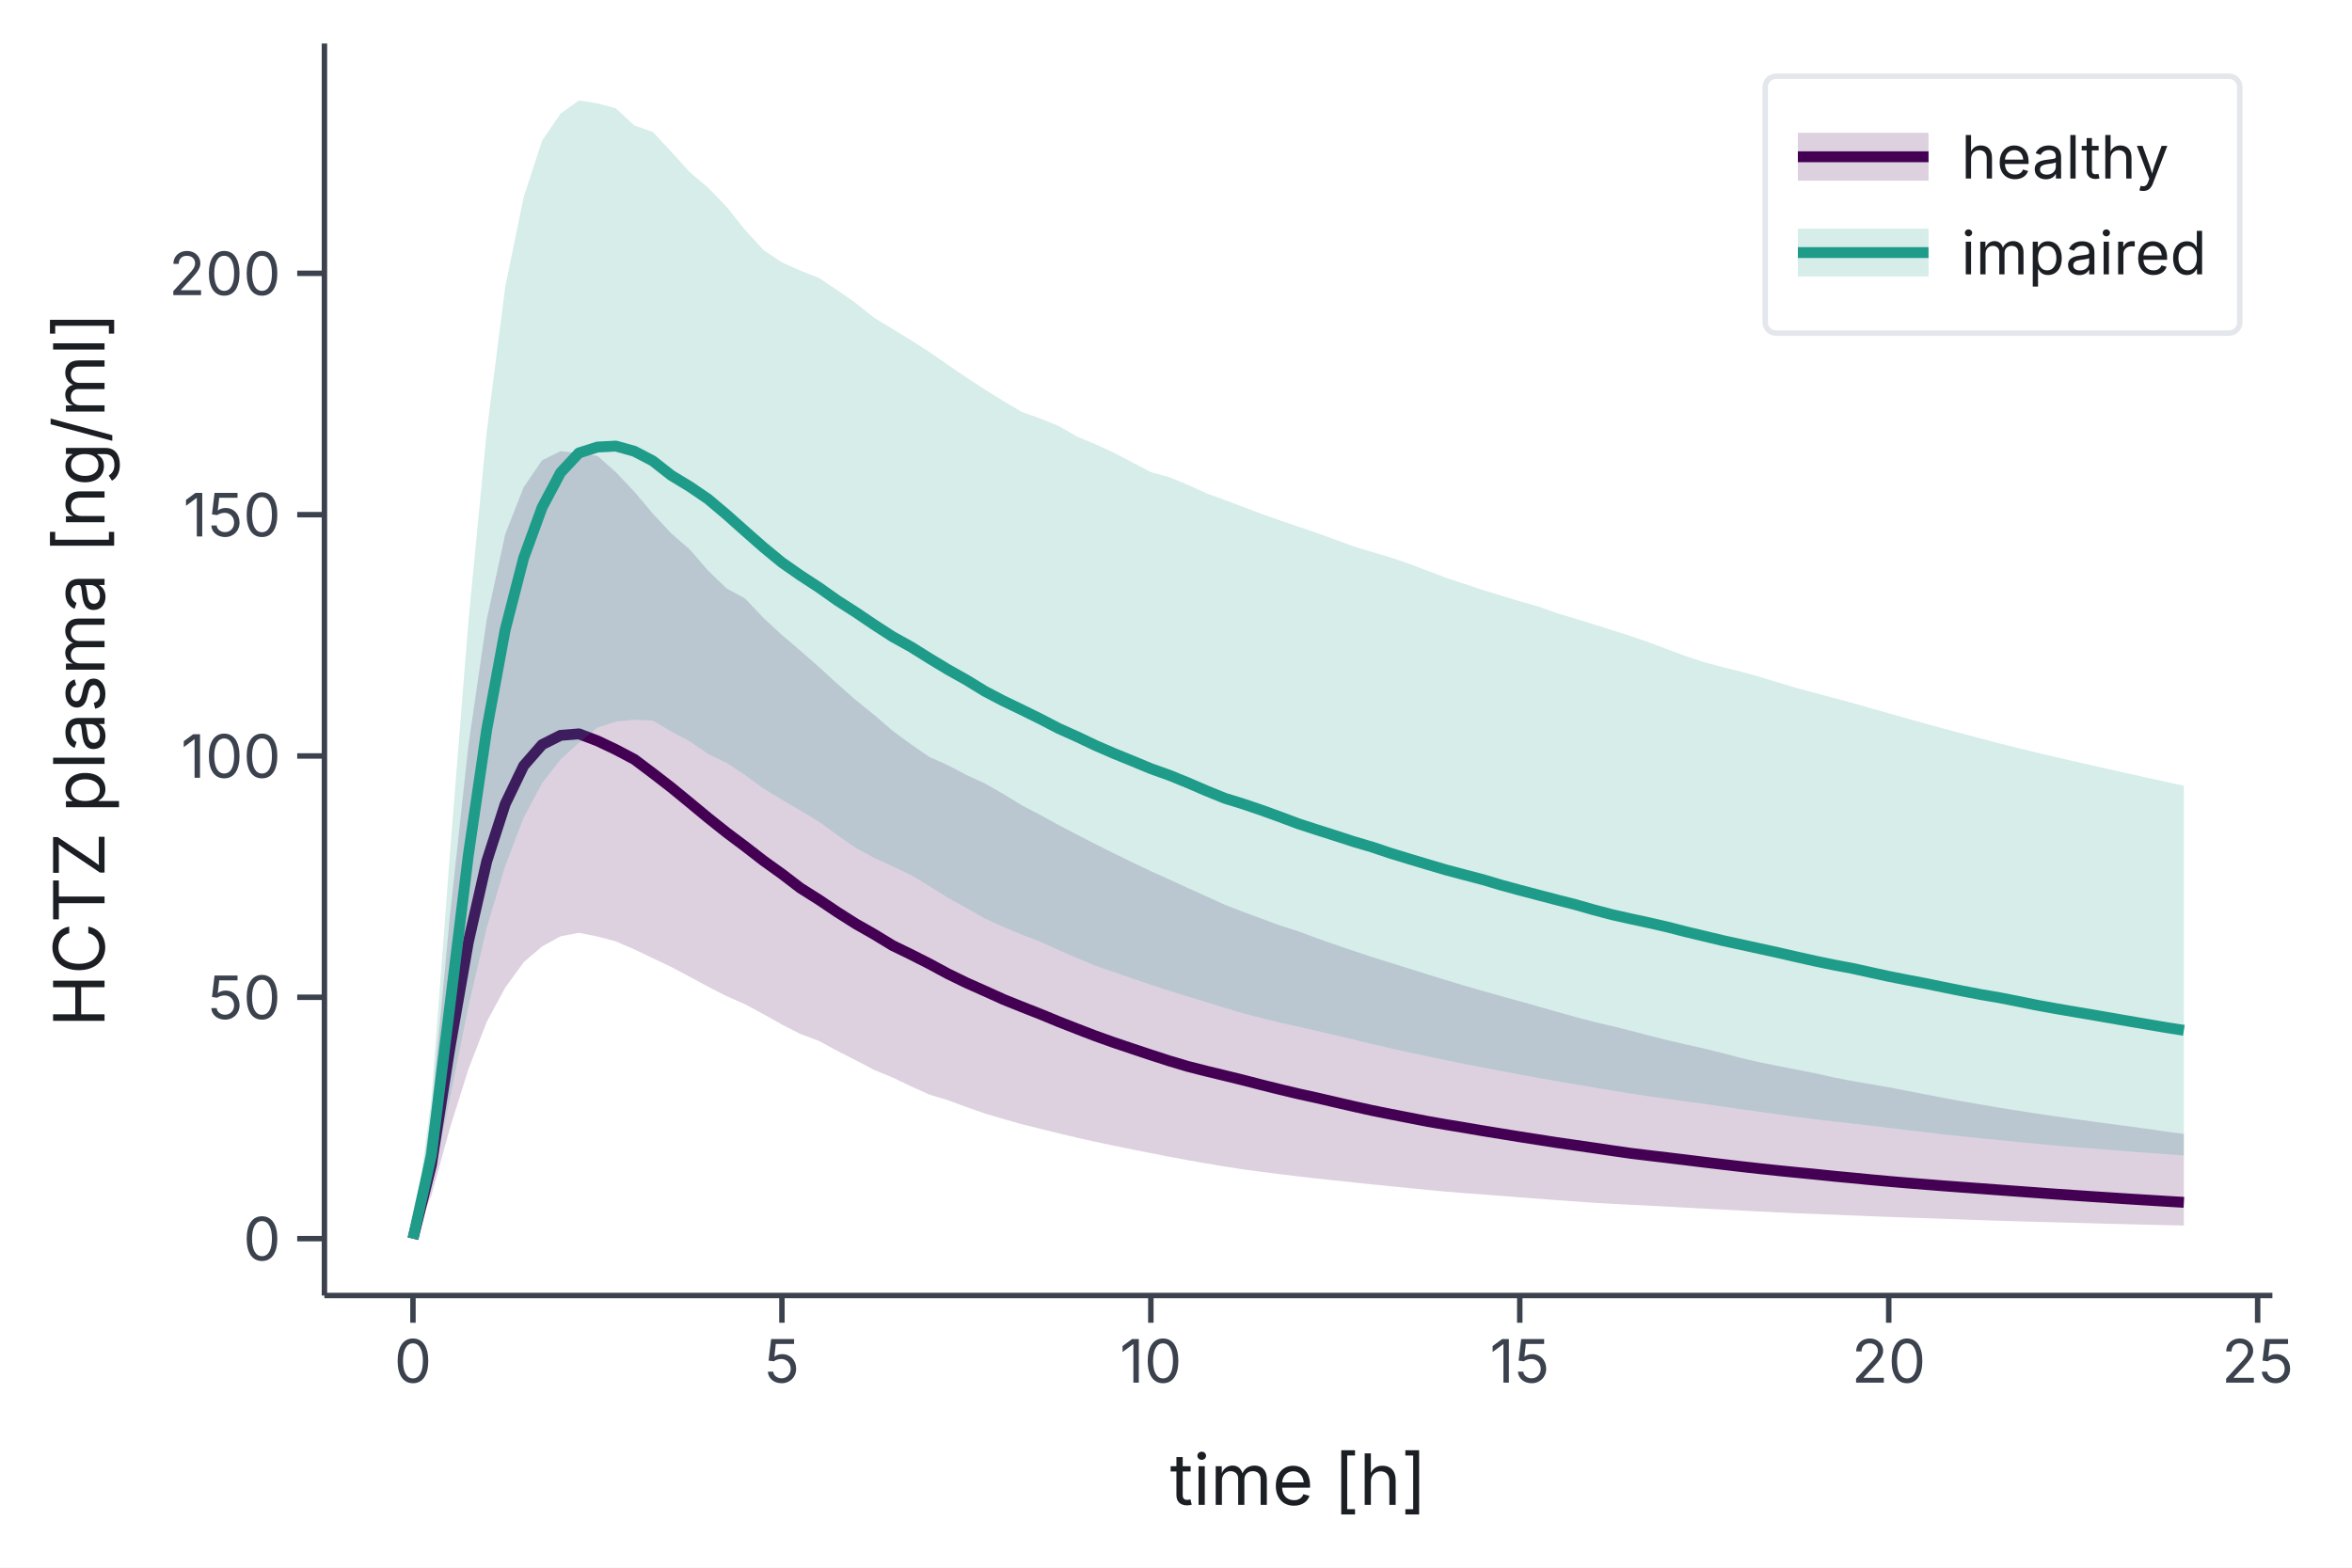
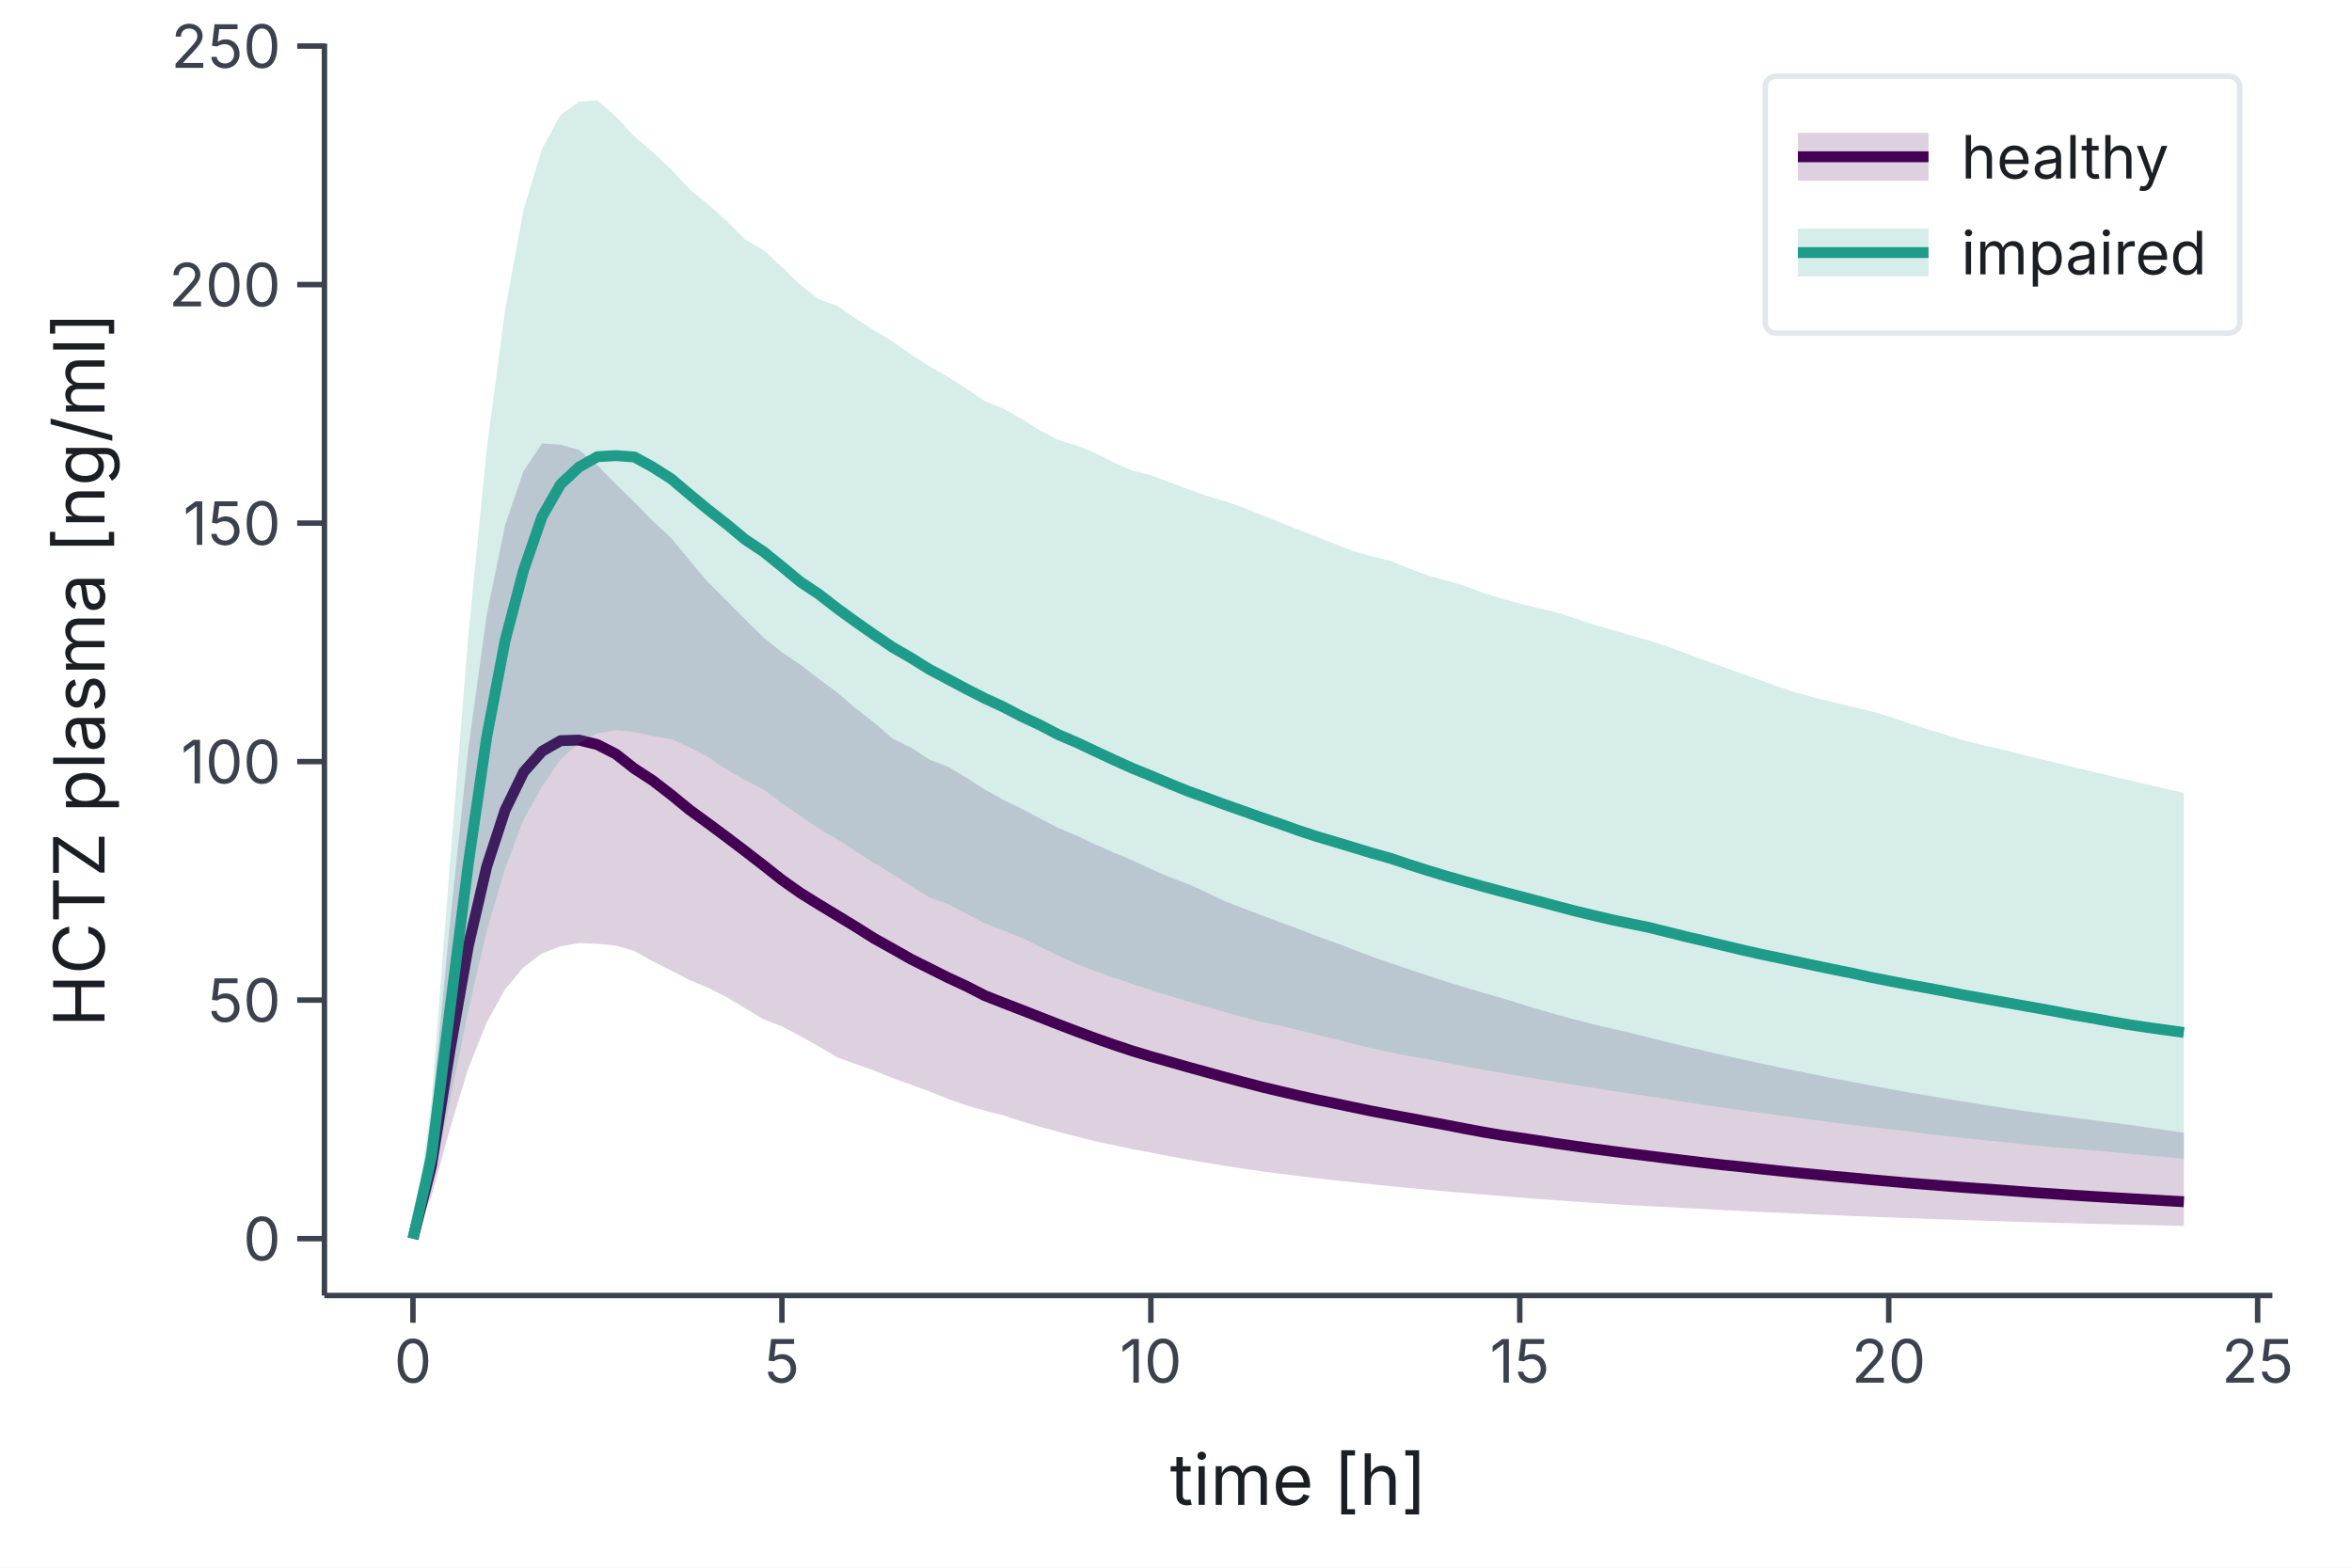
<svg xmlns="http://www.w3.org/2000/svg" width="432" height="288" viewBox="0 0 432 288" class="sbmlsim-figure" role="img" font-family="Inter, -apple-system, BlinkMacSystemFont, 'Segoe UI', Roboto, Helvetica, Arial, sans-serif">
  <defs>
-     <clipPath id="sbmlsim-124f4eee38eb-p0-clip-0">
+     <clipPath id="sbmlsim-314fe31fd3e2-p0-clip-0">
      <rect x="51.59" y="0" width="357.8" height="230" />
    </clipPath>
  </defs>
  <g class="charton-background">
    <rect x="0" y="0" width="432" height="288" fill="#ffffff" />
  </g>
  <svg class="sbmlsim-plot" data-plot="p0" x="8" y="8" width="416" height="272" overflow="visible">
-     <g class="charton-plot" clip-path="url(#sbmlsim-124f4eee38eb-p0-clip-0)">
+     <g class="charton-plot" clip-path="url(#sbmlsim-314fe31fd3e2-p0-clip-0)">
      <g class="sbmlsim-element sbmlsim-band" data-element="e0" data-legend="e0">
        <g class="charton-mark charton-mark-polygon">
-           <path d="M67.85 219.55L71.24 196.47L74.63 160.34L78.02 129.06L81.4 105.79L84.79 90.14L88.18 81.51L91.57 76.55L94.96 74.88L98.34 75.26L101.73 75.73L105.12 78.75L108.51 82.32L111.9 86.36L115.29 89.98L118.67 92.92L122.06 96.82L125.45 100.1L128.84 101.94L132.23 105.52L135.62 108.65L139 111.53L142.39 114.51L145.78 117.61L149.17 120.59L152.56 123.33L155.94 126.25L159.33 128.74L162.72 131.07L166.11 132.58L169.5 134.37L172.89 135.92L176.27 137.85L179.66 139.93L183.05 141.7L186.44 143.56L189.83 145.34L193.21 147.08L196.6 148.77L199.99 150.43L203.38 152.04L206.77 153.57L210.16 155.13L213.54 156.65L216.93 158.2L220.32 159.51L223.71 160.76L227.1 162.02L230.49 163.09L233.87 164.36L237.26 165.55L240.65 166.7L244.04 167.82L247.43 168.88L250.81 169.94L254.2 171.01L257.59 172.05L260.98 173.08L264.37 174.05L267.76 175.01L271.14 175.94L274.53 176.9L277.92 177.86L281.31 178.81L284.7 179.71L288.08 180.5L291.47 181.34L294.86 182.23L298.25 183.09L301.64 183.87L305.03 184.63L308.41 185.48L311.8 186.36L315.19 187.15L318.58 187.83L321.97 188.49L325.36 189.16L328.74 189.92L332.13 190.58L335.52 191.16L338.91 191.74L342.3 192.4L345.68 193.06L349.07 193.71L352.46 194.33L355.85 194.92L359.24 195.49L362.63 196.04L366.01 196.57L369.4 197.06L372.79 197.54L376.18 198.01L379.57 198.46L382.95 198.91L386.34 199.37L389.73 199.87L393.12 200.31L393.12 217.15L389.73 217.07L386.34 216.99L382.95 216.91L379.57 216.83L376.18 216.73L372.79 216.64L369.4 216.55L366.01 216.46L362.63 216.37L359.24 216.27L355.85 216.15L352.46 216.03L349.07 215.91L345.68 215.79L342.3 215.68L338.91 215.56L335.52 215.43L332.13 215.29L328.74 215.15L325.36 215.02L321.97 214.89L318.58 214.73L315.19 214.56L311.8 214.39L308.41 214.22L305.03 214.04L301.64 213.86L298.25 213.67L294.86 213.49L291.47 213.33L288.08 213.15L284.7 212.96L281.31 212.72L277.92 212.48L274.53 212.22L271.14 211.96L267.76 211.7L264.37 211.44L260.98 211.19L257.59 210.92L254.2 210.6L250.81 210.26L247.43 209.93L244.04 209.59L240.65 209.23L237.26 208.87L233.87 208.51L230.49 208.12L227.1 207.71L223.71 207.28L220.32 206.83L216.93 206.3L213.54 205.73L210.16 205.14L206.77 204.51L203.38 203.84L199.99 203.17L196.6 202.48L193.21 201.76L189.83 201.01L186.44 200.2L183.05 199.36L179.66 198.52L176.27 197.56L172.89 196.56L169.5 195.37L166.11 194.12L162.72 193.1L159.33 191.57L155.94 189.95L152.56 188.56L149.17 186.77L145.78 185.05L142.39 183.22L139 181.95L135.62 180.22L132.23 178.32L128.84 176.49L125.45 175L122.06 173.27L118.67 171.44L115.29 169.64L111.9 168.04L108.51 166.41L105.12 164.95L101.73 164.05L98.34 163.37L94.96 164.01L91.57 165.86L88.18 168.78L84.79 173.45L81.4 179.73L78.02 188.47L74.63 199.29L71.24 211.59L67.85 219.55Z" fill="#440154" opacity="0.18" />
+           <path d="M67.85 219.55L71.24 197.04L74.63 161.77L78.02 129.48L81.4 104.94L84.79 88.4L88.18 78.51L91.57 73.46L94.96 73.71L98.34 74.65L101.73 77.49L105.12 80.95L108.51 84.25L111.9 87.72L115.29 90.83L118.67 94.99L122.06 98.97L125.45 102.34L128.84 105.78L132.23 109.1L135.62 111.83L139 114.1L142.39 116.72L145.78 119.22L149.17 122.15L152.56 124.75L155.94 127.7L159.33 129.33L162.72 131.56L166.11 132.84L169.5 134.87L172.89 137.05L176.27 138.95L179.66 140.57L183.05 142.38L186.44 144.14L189.83 145.55L193.21 147.14L196.6 148.64L199.99 150.04L203.38 151.64L206.77 153.1L210.16 154.38L213.54 155.91L216.93 157.54L220.32 158.86L223.71 160.15L227.1 161.41L230.49 162.66L233.87 163.98L237.26 165.17L240.65 166.48L244.04 167.76L247.43 168.94L250.81 170.09L254.2 171.22L257.59 172.32L260.98 173.36L264.37 174.38L267.76 175.32L271.14 176.4L274.53 177.41L277.92 178.4L281.31 179.31L284.7 180.19L288.08 180.98L291.47 181.75L294.86 182.61L298.25 183.44L301.64 184.25L305.03 185.05L308.41 185.82L311.8 186.58L315.19 187.32L318.58 188.04L321.97 188.74L325.36 189.43L328.74 190.1L332.13 190.75L335.52 191.39L338.91 192.02L342.3 192.63L345.68 193.22L349.07 193.79L352.46 194.34L355.85 194.89L359.24 195.42L362.63 195.93L366.01 196.41L369.4 196.87L372.79 197.32L376.18 197.76L379.57 198.19L382.95 198.62L386.34 199.12L389.73 199.61L393.12 200.09L393.12 217.21L389.73 217.14L386.34 217.06L382.95 216.98L379.57 216.9L376.18 216.82L372.79 216.73L369.4 216.64L366.01 216.55L362.63 216.45L359.24 216.35L355.85 216.24L352.46 216.13L349.07 216.02L345.68 215.9L342.3 215.78L338.91 215.65L335.52 215.52L332.13 215.38L328.74 215.24L325.36 215.09L321.97 214.94L318.58 214.79L315.19 214.64L311.8 214.46L308.41 214.3L305.03 214.12L301.64 213.93L298.25 213.75L294.86 213.59L291.47 213.41L288.08 213.19L284.7 212.98L281.31 212.75L277.92 212.51L274.53 212.26L271.14 212L267.76 211.72L264.37 211.45L260.98 211.17L257.59 210.87L254.2 210.57L250.81 210.25L247.43 209.92L244.04 209.58L240.65 209.2L237.26 208.85L233.87 208.46L230.49 208.05L227.1 207.63L223.71 207.18L220.32 206.68L216.93 206.17L213.54 205.62L210.16 205.03L206.77 204.4L203.38 203.73L199.99 203.12L196.6 202.37L193.21 201.67L189.83 200.81L186.44 199.94L183.05 199L179.66 198.02L176.27 196.9L172.89 196.04L169.5 195.07L166.11 193.87L162.72 192.5L159.33 191.28L155.94 190.05L152.56 188.68L149.17 187.47L145.78 186.24L142.39 184.25L139 182.33L135.62 180.57L132.23 179.25L128.84 177.22L125.45 175.19L122.06 173.47L118.67 172.05L115.29 170.32L111.9 168.6L108.51 166.71L105.12 165.72L101.73 165.38L98.34 165.26L94.96 165.84L91.57 167.15L88.18 169.68L84.79 173.72L81.4 179.84L78.02 188.26L74.63 199.42L71.24 211.76L67.85 219.55Z" fill="#440154" opacity="0.18" />
        </g>
        <g class="charton-mark charton-mark-path">
-           <path d="M67.85 219.55L71.24 205.97L74.63 184.5L78.02 165.06L81.4 150.23L84.79 139.72L88.18 132.68L91.57 128.8L94.96 127.09L98.34 126.82L101.73 128.1L105.12 129.71L108.51 131.5L111.9 134.05L115.29 136.67L118.67 139.44L122.06 142.25L125.45 144.95L128.84 147.49L132.23 150.12L135.62 152.55L139 155.14L142.39 157.28L145.78 159.56L149.17 161.71L152.56 163.64L155.94 165.7L159.33 167.35L162.72 169.07L166.11 170.9L169.5 172.55L172.89 174.06L176.27 175.59L179.66 176.96L183.05 178.29L186.44 179.69L189.83 181.02L193.21 182.32L196.6 183.53L199.99 184.67L203.38 185.8L206.77 186.9L210.16 187.91L213.54 188.77L216.93 189.59L220.32 190.42L223.71 191.3L227.1 192.14L230.49 192.95L233.87 193.69L237.26 194.48L240.65 195.26L244.04 196.01L247.43 196.69L250.81 197.35L254.2 198.01L257.59 198.6L260.98 199.16L264.37 199.74L267.76 200.29L271.14 200.84L274.53 201.37L277.92 201.9L281.31 202.39L284.7 202.88L288.08 203.38L291.47 203.87L294.86 204.28L298.25 204.68L301.64 205.09L305.03 205.51L308.41 205.91L311.8 206.31L315.19 206.69L318.58 207.05L321.97 207.39L325.36 207.72L328.74 208.07L332.13 208.39L335.52 208.72L338.91 209.03L342.3 209.32L345.68 209.59L349.07 209.86L352.46 210.11L355.85 210.36L359.24 210.61L362.63 210.86L366.01 211.11L369.4 211.36L372.79 211.59L376.18 211.82L379.57 212.04L382.95 212.26L386.34 212.47L389.73 212.68L393.12 212.88" fill="none" stroke="#440154" stroke-width="2" stroke-linejoin="round" />
+           <path d="M67.85 219.55L71.24 206.19L74.63 185.04L78.02 165.79L81.4 151.18L84.79 140.79L88.18 133.84L91.57 130.01L94.96 128.07L98.34 127.96L101.73 128.79L105.12 130.53L108.51 133.2L111.9 135.4L115.29 138.02L118.67 140.79L122.06 143.26L125.45 145.78L128.84 148.35L132.23 150.97L135.62 153.65L139 156.04L142.39 158.15L145.78 160.2L149.17 162.26L152.56 164.4L155.94 166.28L159.33 168.21L162.72 169.9L166.11 171.6L169.5 173.17L172.89 174.91L176.27 176.24L179.66 177.55L183.05 178.88L186.44 180.21L189.83 181.5L193.21 182.75L196.6 183.94L199.99 185.07L203.38 186.09L206.77 187.05L210.16 188.02L213.54 188.95L216.93 189.88L220.32 190.79L223.71 191.67L227.1 192.48L230.49 193.27L233.87 194.02L237.26 194.72L240.65 195.44L244.04 196.14L247.43 196.78L250.81 197.41L254.2 198.04L257.59 198.67L260.98 199.33L264.37 199.96L267.76 200.54L271.14 201.04L274.53 201.54L277.92 202.08L281.31 202.56L284.7 203.05L288.08 203.5L291.47 203.94L294.86 204.36L298.25 204.79L301.64 205.21L305.03 205.61L308.41 206L311.8 206.34L315.19 206.72L318.58 207.08L321.97 207.43L325.36 207.76L328.74 208.09L332.13 208.39L335.52 208.71L338.91 209.01L342.3 209.31L345.68 209.58L349.07 209.85L352.46 210.12L355.85 210.37L359.24 210.61L362.63 210.87L366.01 211.12L369.4 211.34L372.79 211.57L376.18 211.79L379.57 211.99L382.95 212.19L386.34 212.38L389.73 212.58L393.12 212.77" fill="none" stroke="#440154" stroke-width="2" stroke-linejoin="round" />
        </g>
      </g>
      <g class="sbmlsim-element sbmlsim-band" data-element="e1" data-legend="e1">
        <g class="charton-mark charton-mark-polygon">
-           <path d="M67.85 219.55L71.24 193.86L74.63 148.98L78.02 106.31L81.4 71.31L84.79 44.74L88.18 28.23L91.57 17.84L94.96 12.87L98.34 10.45L101.73 10.99L105.12 11.9L108.51 15.05L111.9 16.24L115.29 19.88L118.67 23.61L122.06 26.47L125.45 30L128.84 34.22L132.23 37.94L135.62 40.2L139 41.72L142.39 43.04L145.78 45.3L149.17 47.67L152.56 50.38L155.94 52.43L159.33 54.5L162.72 56.68L166.11 59.04L169.5 61.34L172.89 63.55L176.27 65.66L179.66 67.66L183.05 68.88L186.44 70.25L189.83 72.21L193.21 73.62L196.6 75.17L199.99 76.95L203.38 78.73L206.77 79.67L210.16 81.06L213.54 82.61L216.93 83.85L220.32 85.12L223.71 86.41L227.1 87.6L230.49 88.76L233.87 89.91L237.26 91.15L240.65 92.38L244.04 93.42L247.43 94.41L250.81 95.57L254.2 96.86L257.59 98.15L260.98 99.26L264.37 100.38L267.76 101.43L271.14 102.46L274.53 103.41L277.92 104.64L281.31 105.64L284.7 106.68L288.08 107.76L291.47 108.83L294.86 110.01L298.25 111.28L301.64 112.54L305.03 113.66L308.41 114.56L311.8 115.4L315.19 116.34L318.58 117.37L321.97 118.38L325.36 119.3L328.74 120.2L332.13 121.11L335.52 122.08L338.91 123.04L342.3 124L345.68 124.95L349.07 125.87L352.46 126.78L355.85 127.68L359.24 128.57L362.63 129.41L366.01 130.24L369.4 131.04L372.79 131.82L376.18 132.59L379.57 133.36L382.95 134.11L386.34 134.87L389.73 135.61L393.12 136.35L393.12 204.29L389.73 204.03L386.34 203.78L382.95 203.52L379.57 203.25L376.18 202.99L372.79 202.72L369.4 202.44L366.01 202.12L362.63 201.8L359.24 201.46L355.85 201.12L352.46 200.77L349.07 200.42L345.68 200.02L342.3 199.62L338.91 199.2L335.52 198.78L332.13 198.39L328.74 198.01L325.36 197.63L321.97 197.19L318.58 196.72L315.19 196.25L311.8 195.78L308.41 195.29L305.03 194.8L301.64 194.34L298.25 193.88L294.86 193.42L291.47 192.89L288.08 192.34L284.7 191.77L281.31 191.2L277.92 190.62L274.53 190.02L271.14 189.4L267.76 188.77L264.37 188.12L260.98 187.45L257.59 186.77L254.2 186.06L250.81 185.34L247.43 184.59L244.04 183.81L240.65 182.98L237.26 182.18L233.87 181.39L230.49 180.61L227.1 179.87L223.71 179.04L220.32 178.16L216.93 177.14L213.54 176.09L210.16 175.07L206.77 174.02L203.38 172.92L199.99 171.76L196.6 170.58L193.21 169.44L189.83 168.02L186.44 166.54L183.05 165L179.66 163.7L176.27 162.27L172.89 160.74L169.5 158.8L166.11 156.94L162.72 154.81L159.33 152.76L155.94 151.15L152.56 149.6L149.17 147.77L145.78 145.42L142.39 142.94L139 140.91L135.62 138.92L132.23 136.85L128.84 134.39L125.45 132.14L122.06 130.51L118.67 128.19L115.29 126.38L111.9 124.4L108.51 124.22L105.12 124.56L101.73 125.68L98.34 128.45L94.96 131.54L91.57 135.88L88.18 142.24L84.79 151.1L81.4 162.45L78.02 176.98L74.63 193.84L71.24 210.36L67.85 219.55Z" fill="#1e9c89" opacity="0.18" />
+           <path d="M67.85 219.55L71.24 194.34L74.63 150.69L78.02 108.76L81.4 74.51L84.79 48.86L88.18 30.47L91.57 19.32L94.96 13.12L98.34 10.69L101.73 10.45L105.12 13.4L108.51 17.07L111.9 19.94L115.29 23.14L118.67 26.77L122.06 29.54L125.45 32.59L128.84 35.98L132.23 37.93L135.62 41.06L139 44.32L142.39 46.97L145.78 48.18L149.17 50.53L152.56 52.7L155.94 54.72L159.33 57.12L162.72 59.3L166.11 61.22L169.5 63.39L172.89 65.7L176.27 67.05L179.66 68.98L183.05 71.08L186.44 72.85L189.83 73.85L193.21 75.27L196.6 77L199.99 78.46L203.38 79.3L206.77 80.6L210.16 81.85L213.54 83.07L216.93 84.06L220.32 85.23L223.71 86.6L227.1 87.96L230.49 89.31L233.87 90.65L237.26 91.97L240.65 93.28L244.04 94.22L247.43 95.06L250.81 96.44L254.2 97.68L257.59 98.65L260.98 99.61L264.37 100.91L267.76 101.94L271.14 102.89L274.53 103.72L277.92 104.51L281.31 105.62L284.7 106.74L288.08 107.72L291.47 108.7L294.86 109.66L298.25 110.77L301.64 112.03L305.03 113.28L308.41 114.51L311.8 115.72L315.19 116.92L318.58 118.11L321.97 119.27L325.36 120.18L328.74 121.01L332.13 121.82L335.52 122.62L338.91 123.64L342.3 124.75L345.68 125.86L349.07 126.89L352.46 127.94L355.85 128.81L359.24 129.58L362.63 130.42L366.01 131.26L369.4 132.08L372.79 132.9L376.18 133.72L379.57 134.52L382.95 135.32L386.34 136.11L389.73 136.89L393.12 137.67L393.12 204.87L389.73 204.57L386.34 204.25L382.95 203.93L379.57 203.63L376.18 203.34L372.79 203.06L369.4 202.78L366.01 202.48L362.63 202.11L359.24 201.74L355.85 201.41L352.46 201.03L349.07 200.67L345.68 200.27L342.3 199.84L338.91 199.46L335.52 199.07L332.13 198.67L328.74 198.23L325.36 197.78L321.97 197.33L318.58 196.88L315.19 196.43L311.8 195.96L308.41 195.48L305.03 194.99L301.64 194.48L298.25 193.95L294.86 193.41L291.47 192.91L288.08 192.4L284.7 191.87L281.31 191.34L277.92 190.8L274.53 190.25L271.14 189.69L267.76 189.11L264.37 188.51L260.98 187.88L257.59 187.23L254.2 186.58L250.81 186.04L247.43 185.34L244.04 184.61L240.65 183.78L237.26 182.92L233.87 182.1L230.49 181.25L227.1 180.44L223.71 179.75L220.32 178.85L216.93 177.94L213.54 176.97L210.16 175.98L206.77 174.95L203.38 173.88L199.99 172.78L196.6 171.62L193.21 170.42L189.83 169.16L186.44 167.61L183.05 165.97L179.66 164.28L176.27 162.94L172.89 161.65L169.5 159.85L166.11 158.09L162.72 156.88L159.33 154.75L155.94 152.62L152.56 150.57L149.17 148.39L145.78 146.18L142.39 144.26L139 141.88L135.62 139.62L132.23 137.01L128.84 135.33L125.45 133.39L122.06 131.09L118.67 129.31L115.29 127.79L111.9 127.23L108.51 126.46L105.12 126.15L101.73 126.71L98.34 128.52L94.96 131.5L91.57 136.52L88.18 142.57L84.79 151.52L81.4 163.02L78.02 177.63L74.63 194.37L71.24 210.61L67.85 219.55Z" fill="#1e9c89" opacity="0.18" />
        </g>
        <g class="charton-mark charton-mark-path">
-           <path d="M67.85 219.55L71.24 204.16L74.63 176.77L78.02 149.1L81.4 126.02L84.79 107.69L88.18 94.52L91.57 85.22L94.96 78.83L98.34 75.21L101.73 74.13L105.12 73.95L108.51 74.9L111.9 76.67L115.29 79.33L118.67 81.38L122.06 83.69L125.45 86.55L128.84 89.57L132.23 92.55L135.62 95.34L139 97.7L142.39 99.91L145.78 102.31L149.17 104.48L152.56 106.77L155.94 108.96L159.33 110.84L162.72 112.96L166.11 115.01L169.5 116.91L172.89 118.99L176.27 120.76L179.66 122.39L183.05 124.06L186.44 125.82L189.83 127.34L193.21 128.95L196.6 130.42L199.99 131.8L203.38 133.21L206.77 134.42L210.16 135.8L213.54 137.26L216.93 138.64L220.32 139.69L223.71 140.84L227.1 142.07L230.49 143.34L233.87 144.44L237.26 145.52L240.65 146.62L244.04 147.62L247.43 148.76L250.81 149.79L254.2 150.81L257.59 151.81L260.98 152.71L264.37 153.6L267.76 154.61L271.14 155.53L274.53 156.42L277.92 157.31L281.31 158.17L284.7 159.14L288.08 160.03L291.47 160.79L294.86 161.52L298.25 162.3L301.64 163.17L305.03 163.98L308.41 164.79L311.8 165.53L315.19 166.27L318.58 167.01L321.97 167.79L325.36 168.55L328.74 169.25L332.13 169.88L335.52 170.63L338.91 171.37L342.3 172.04L345.68 172.68L349.07 173.38L352.46 174.06L355.85 174.71L359.24 175.29L362.63 175.95L366.01 176.64L369.4 177.26L372.79 177.84L376.18 178.41L379.57 179L382.95 179.59L386.34 180.17L389.73 180.75L393.12 181.28" fill="none" stroke="#1e9c89" stroke-width="2" stroke-linejoin="round" />
+           <path d="M67.85 219.55L71.24 204.48L74.63 177.54L78.02 150.66L81.4 127.38L84.79 109.61L88.18 96.71L91.57 86.89L94.96 80.97L98.34 77.81L101.73 75.9L105.12 75.7L108.51 75.95L111.9 77.81L115.29 79.97L118.67 82.83L122.06 85.63L125.45 88.27L128.84 91.1L132.23 93.35L135.62 96.09L139 98.89L142.39 101.15L145.78 103.78L149.17 106.24L152.56 108.61L155.94 110.91L159.33 112.86L162.72 114.98L166.11 116.77L169.5 118.58L172.89 120.3L176.27 121.86L179.66 123.63L183.05 125.21L186.44 126.99L189.83 128.43L193.21 130.03L196.6 131.61L199.99 133.14L203.38 134.52L206.77 135.95L210.16 137.33L213.54 138.55L216.93 139.8L220.32 140.99L223.71 142.2L227.1 143.35L230.49 144.57L233.87 145.68L237.26 146.68L240.65 147.71L244.04 148.74L247.43 149.69L250.81 150.83L254.2 151.91L257.59 152.94L260.98 153.9L264.37 154.85L267.76 155.76L271.14 156.66L274.53 157.55L277.92 158.47L281.31 159.36L284.7 160.18L288.08 160.97L291.47 161.68L294.86 162.38L298.25 163.22L301.64 164.07L305.03 164.85L308.41 165.66L311.8 166.47L315.19 167.24L318.58 167.95L321.97 168.66L325.36 169.39L328.74 170.09L332.13 170.77L335.52 171.52L338.91 172.19L342.3 172.84L345.68 173.45L349.07 174.08L352.46 174.74L355.85 175.35L359.24 175.96L362.63 176.57L366.01 177.17L369.4 177.79L372.79 178.45L376.18 179.02L379.57 179.64L382.95 180.23L386.34 180.74L389.73 181.21L393.12 181.68" fill="none" stroke="#1e9c89" stroke-width="2" stroke-linejoin="round" />
        </g>
      </g>
    </g>
    <g class="charton-axis charton-axis-x" data-axis="x">
      <g class="charton-axis-line">
        <path d="M51.59 230L409.38 230" fill="none" stroke="#3b424d" stroke-width="1" stroke-linejoin="round" />
      </g>
      <g class="charton-tick">
        <path d="M67.85 230L67.85 235" fill="none" stroke="#3b424d" stroke-width="1" stroke-linejoin="round" />
        <path d="M135.62 230L135.62 235" fill="none" stroke="#3b424d" stroke-width="1" stroke-linejoin="round" />
        <path d="M203.38 230L203.38 235" fill="none" stroke="#3b424d" stroke-width="1" stroke-linejoin="round" />
        <path d="M271.14 230L271.14 235" fill="none" stroke="#3b424d" stroke-width="1" stroke-linejoin="round" />
        <path d="M338.91 230L338.91 235" fill="none" stroke="#3b424d" stroke-width="1" stroke-linejoin="round" />
        <path d="M406.67 230L406.67 235" fill="none" stroke="#3b424d" stroke-width="1" stroke-linejoin="round" />
      </g>
      <g class="charton-tick-label">
        <text x="67.85" y="238" font-size="11" fill="#3b424d" text-anchor="middle" dominant-baseline="hanging">0</text>
        <text x="135.62" y="238" font-size="11" fill="#3b424d" text-anchor="middle" dominant-baseline="hanging">5</text>
        <text x="203.38" y="238" font-size="11" fill="#3b424d" text-anchor="middle" dominant-baseline="hanging">10</text>
        <text x="271.14" y="238" font-size="11" fill="#3b424d" text-anchor="middle" dominant-baseline="hanging">15</text>
        <text x="338.91" y="238" font-size="11" fill="#3b424d" text-anchor="middle" dominant-baseline="hanging">20</text>
        <text x="406.67" y="238" font-size="11" fill="#3b424d" text-anchor="middle" dominant-baseline="hanging">25</text>
      </g>
      <g class="charton-axis-title">
        <text x="230.49" y="259" font-size="13" fill="#1b1f24" text-anchor="middle" dominant-baseline="hanging">time [h]</text>
      </g>
    </g>
    <g class="charton-axis charton-axis-y" data-axis="y">
      <g class="charton-axis-line">
        <path d="M51.59 0L51.59 230" fill="none" stroke="#3b424d" stroke-width="1" stroke-linejoin="round" />
      </g>
      <g class="charton-tick">
        <path d="M51.59 219.55L46.59 219.55" fill="none" stroke="#3b424d" stroke-width="1" stroke-linejoin="round" />
-         <path d="M51.59 175.21L46.59 175.21" fill="none" stroke="#3b424d" stroke-width="1" stroke-linejoin="round" />
-         <path d="M51.59 130.88L46.59 130.88" fill="none" stroke="#3b424d" stroke-width="1" stroke-linejoin="round" />
-         <path d="M51.59 86.55L46.59 86.55" fill="none" stroke="#3b424d" stroke-width="1" stroke-linejoin="round" />
-         <path d="M51.59 42.21L46.59 42.21" fill="none" stroke="#3b424d" stroke-width="1" stroke-linejoin="round" />
+         <path d="M51.59 175.73L46.59 175.73" fill="none" stroke="#3b424d" stroke-width="1" stroke-linejoin="round" />
+         <path d="M51.59 131.91L46.59 131.91" fill="none" stroke="#3b424d" stroke-width="1" stroke-linejoin="round" />
+         <path d="M51.59 88.1L46.59 88.1" fill="none" stroke="#3b424d" stroke-width="1" stroke-linejoin="round" />
+         <path d="M51.59 44.28L46.59 44.28" fill="none" stroke="#3b424d" stroke-width="1" stroke-linejoin="round" />
+         <path d="M51.59 0.46L46.59 0.46" fill="none" stroke="#3b424d" stroke-width="1" stroke-linejoin="round" />
      </g>
      <g class="charton-tick-label">
        <text x="43.59" y="219.55" font-size="11" fill="#3b424d" text-anchor="end" dominant-baseline="central">0</text>
-         <text x="43.59" y="175.21" font-size="11" fill="#3b424d" text-anchor="end" dominant-baseline="central">50</text>
-         <text x="43.59" y="130.88" font-size="11" fill="#3b424d" text-anchor="end" dominant-baseline="central">100</text>
-         <text x="43.59" y="86.55" font-size="11" fill="#3b424d" text-anchor="end" dominant-baseline="central">150</text>
-         <text x="43.59" y="42.21" font-size="11" fill="#3b424d" text-anchor="end" dominant-baseline="central">200</text>
+         <text x="43.59" y="175.73" font-size="11" fill="#3b424d" text-anchor="end" dominant-baseline="central">50</text>
+         <text x="43.59" y="131.91" font-size="11" fill="#3b424d" text-anchor="end" dominant-baseline="central">100</text>
+         <text x="43.59" y="88.1" font-size="11" fill="#3b424d" text-anchor="end" dominant-baseline="central">150</text>
+         <text x="43.59" y="44.28" font-size="11" fill="#3b424d" text-anchor="end" dominant-baseline="central">200</text>
+         <text x="43.59" y="0.46" font-size="11" fill="#3b424d" text-anchor="end" dominant-baseline="central">250</text>
      </g>
      <g class="charton-axis-title">
        <text x="6.5" y="115" font-size="13" fill="#1b1f24" text-anchor="middle" dominant-baseline="middle" transform="rotate(-90 6.5 115)">HCTZ plasma [ng/ml]</text>
      </g>
    </g>
  </svg>
  <g class="sbmlsim-legend" data-plot="p0">
    <rect class="sbmlsim-legend-frame" x="324.22" y="14" width="87.17" height="47.2" rx="2" fill="#ffffff" fill-opacity="0.85" stroke="#e3e6ea" stroke-width="1" />
    <g class="sbmlsim-legend-entry" data-legend="e0">
      <g class="sbmlsim-legend-swatch" transform="translate(330.22 28.8)">
        <rect x="0" y="-4.4" width="24" height="8.8" fill="#440154" fill-opacity="0.18" />
        <path d="M0 0L24 0" fill="none" stroke="#440154" stroke-width="2" />
      </g>
      <text class="sbmlsim-legend-label" x="360.22" y="28.8" font-size="11" fill="#1b1f24" dominant-baseline="central">healthy</text>
    </g>
    <g class="sbmlsim-legend-entry" data-legend="e1">
      <g class="sbmlsim-legend-swatch" transform="translate(330.22 46.4)">
        <rect x="0" y="-4.4" width="24" height="8.8" fill="#1e9c89" fill-opacity="0.18" />
        <path d="M0 0L24 0" fill="none" stroke="#1e9c89" stroke-width="2" />
      </g>
      <text class="sbmlsim-legend-label" x="360.22" y="46.4" font-size="11" fill="#1b1f24" dominant-baseline="central">impaired</text>
    </g>
  </g>
</svg>
